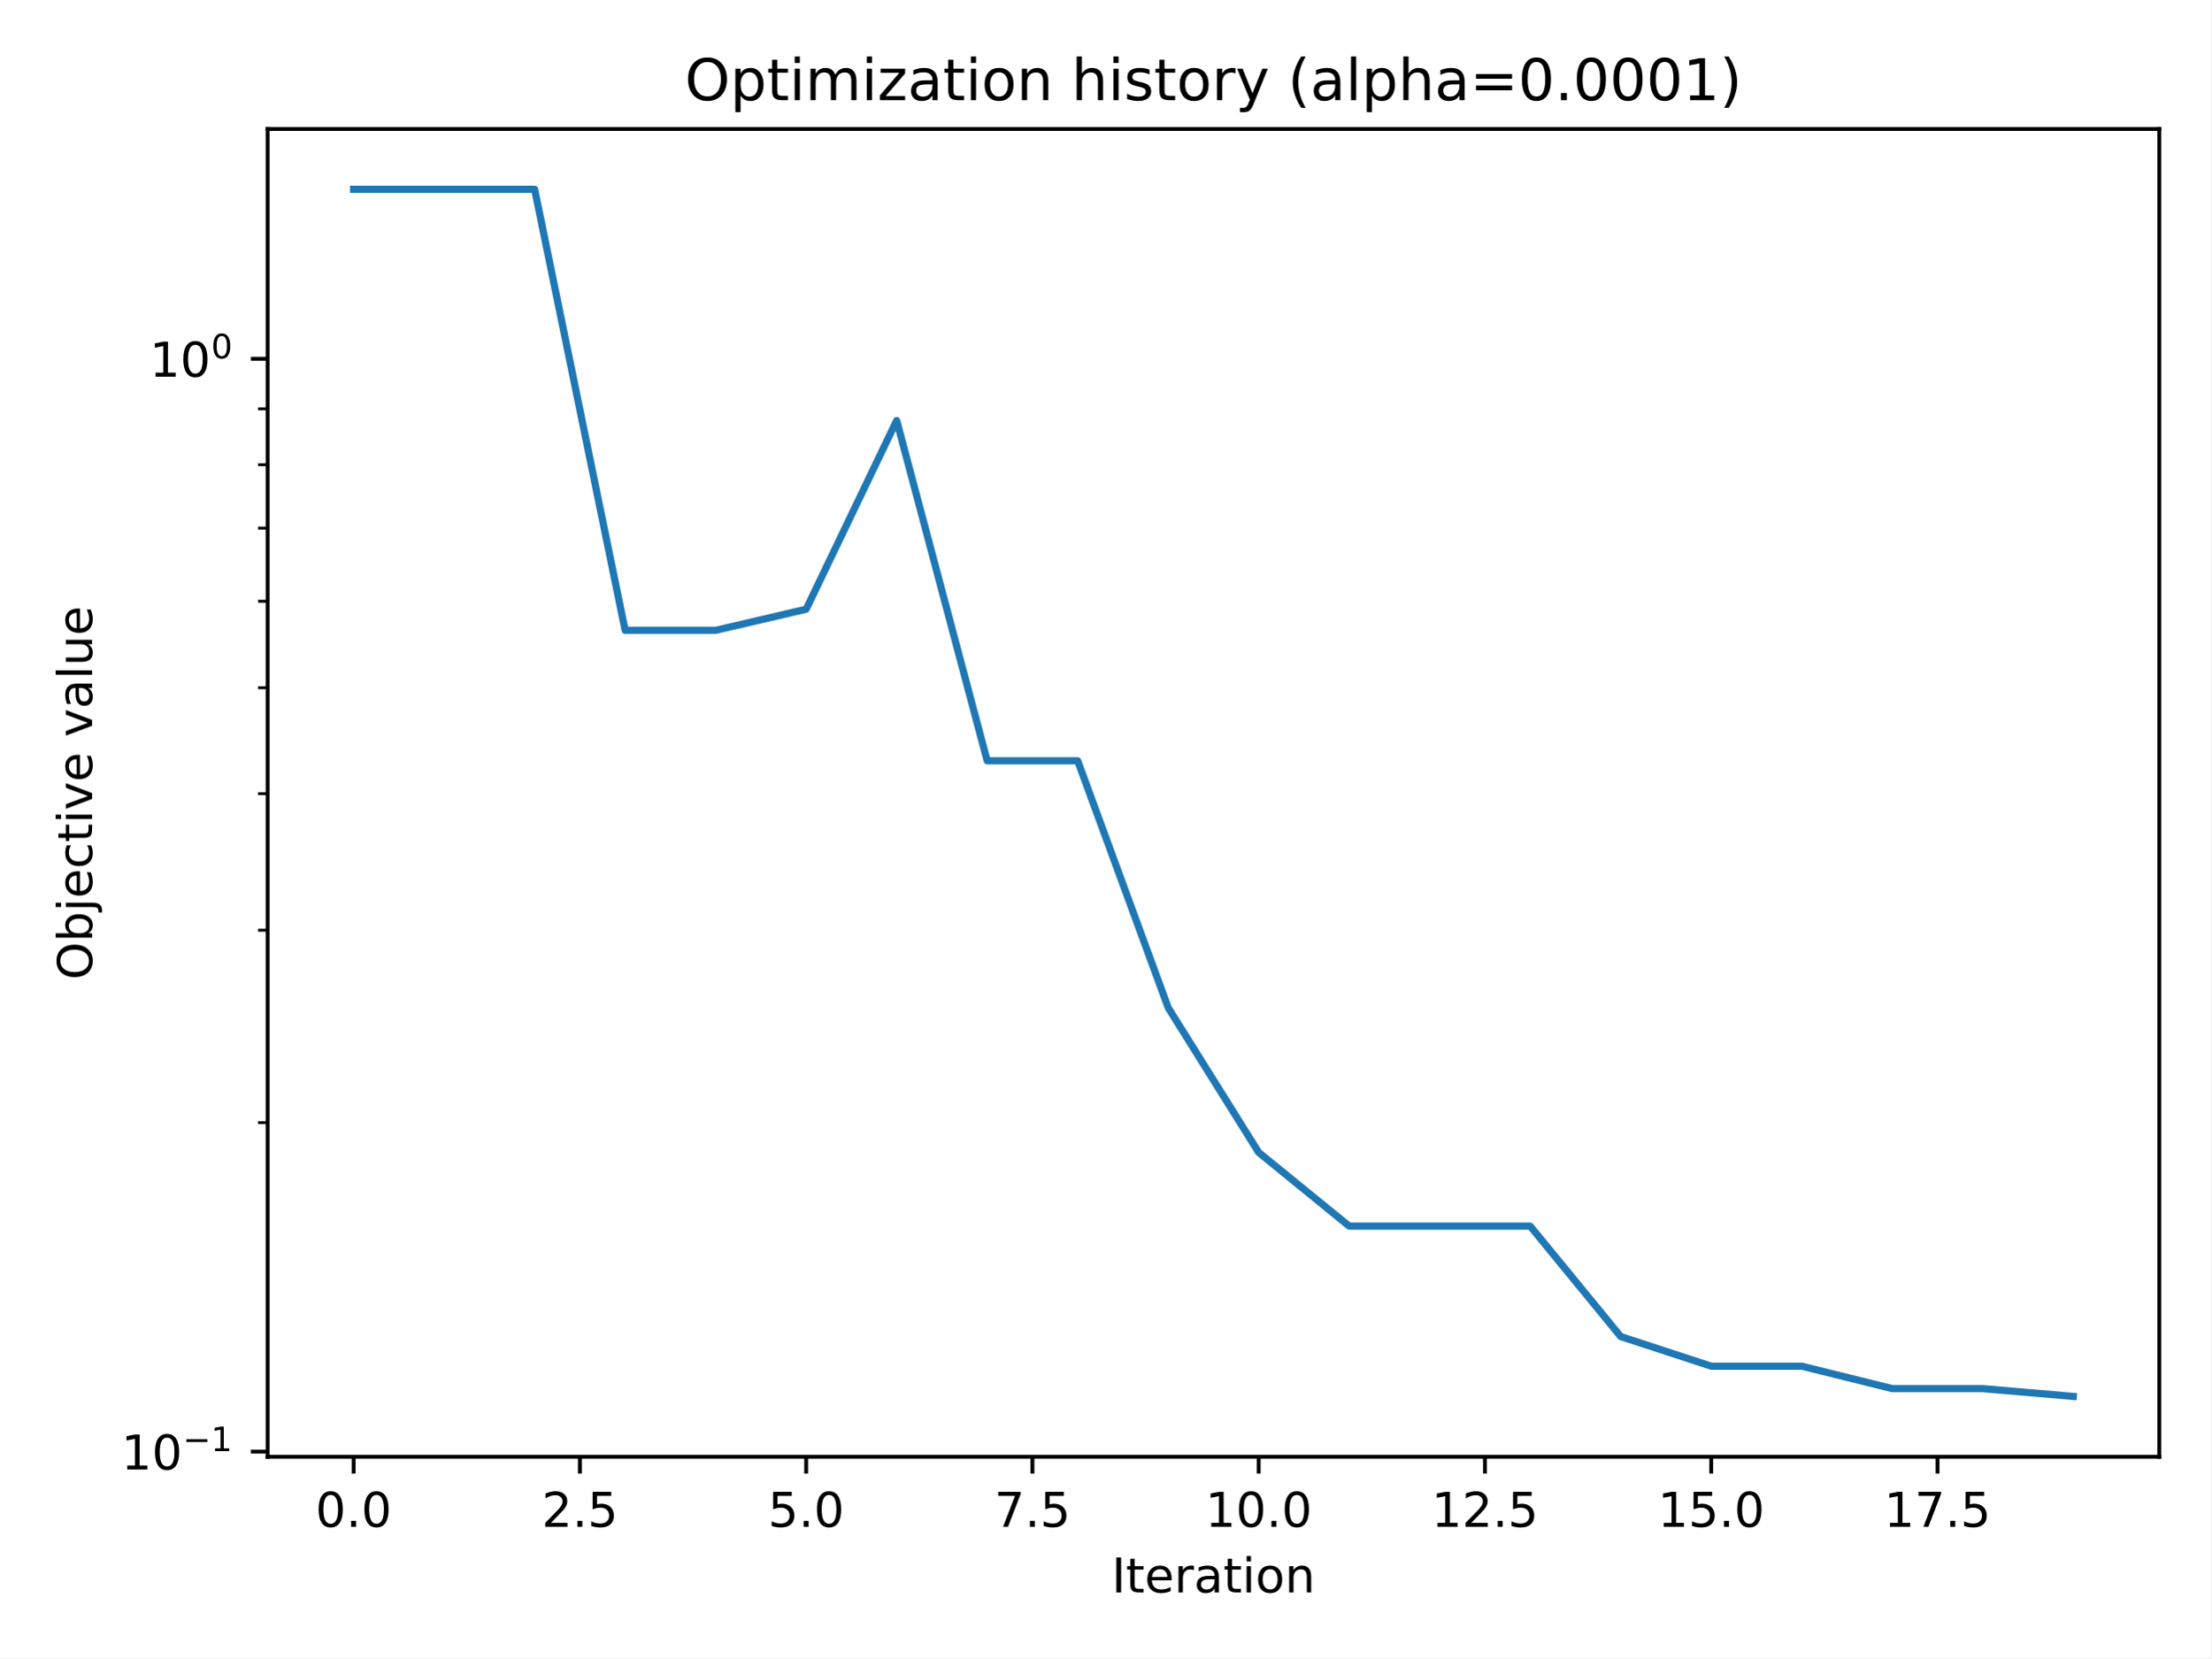
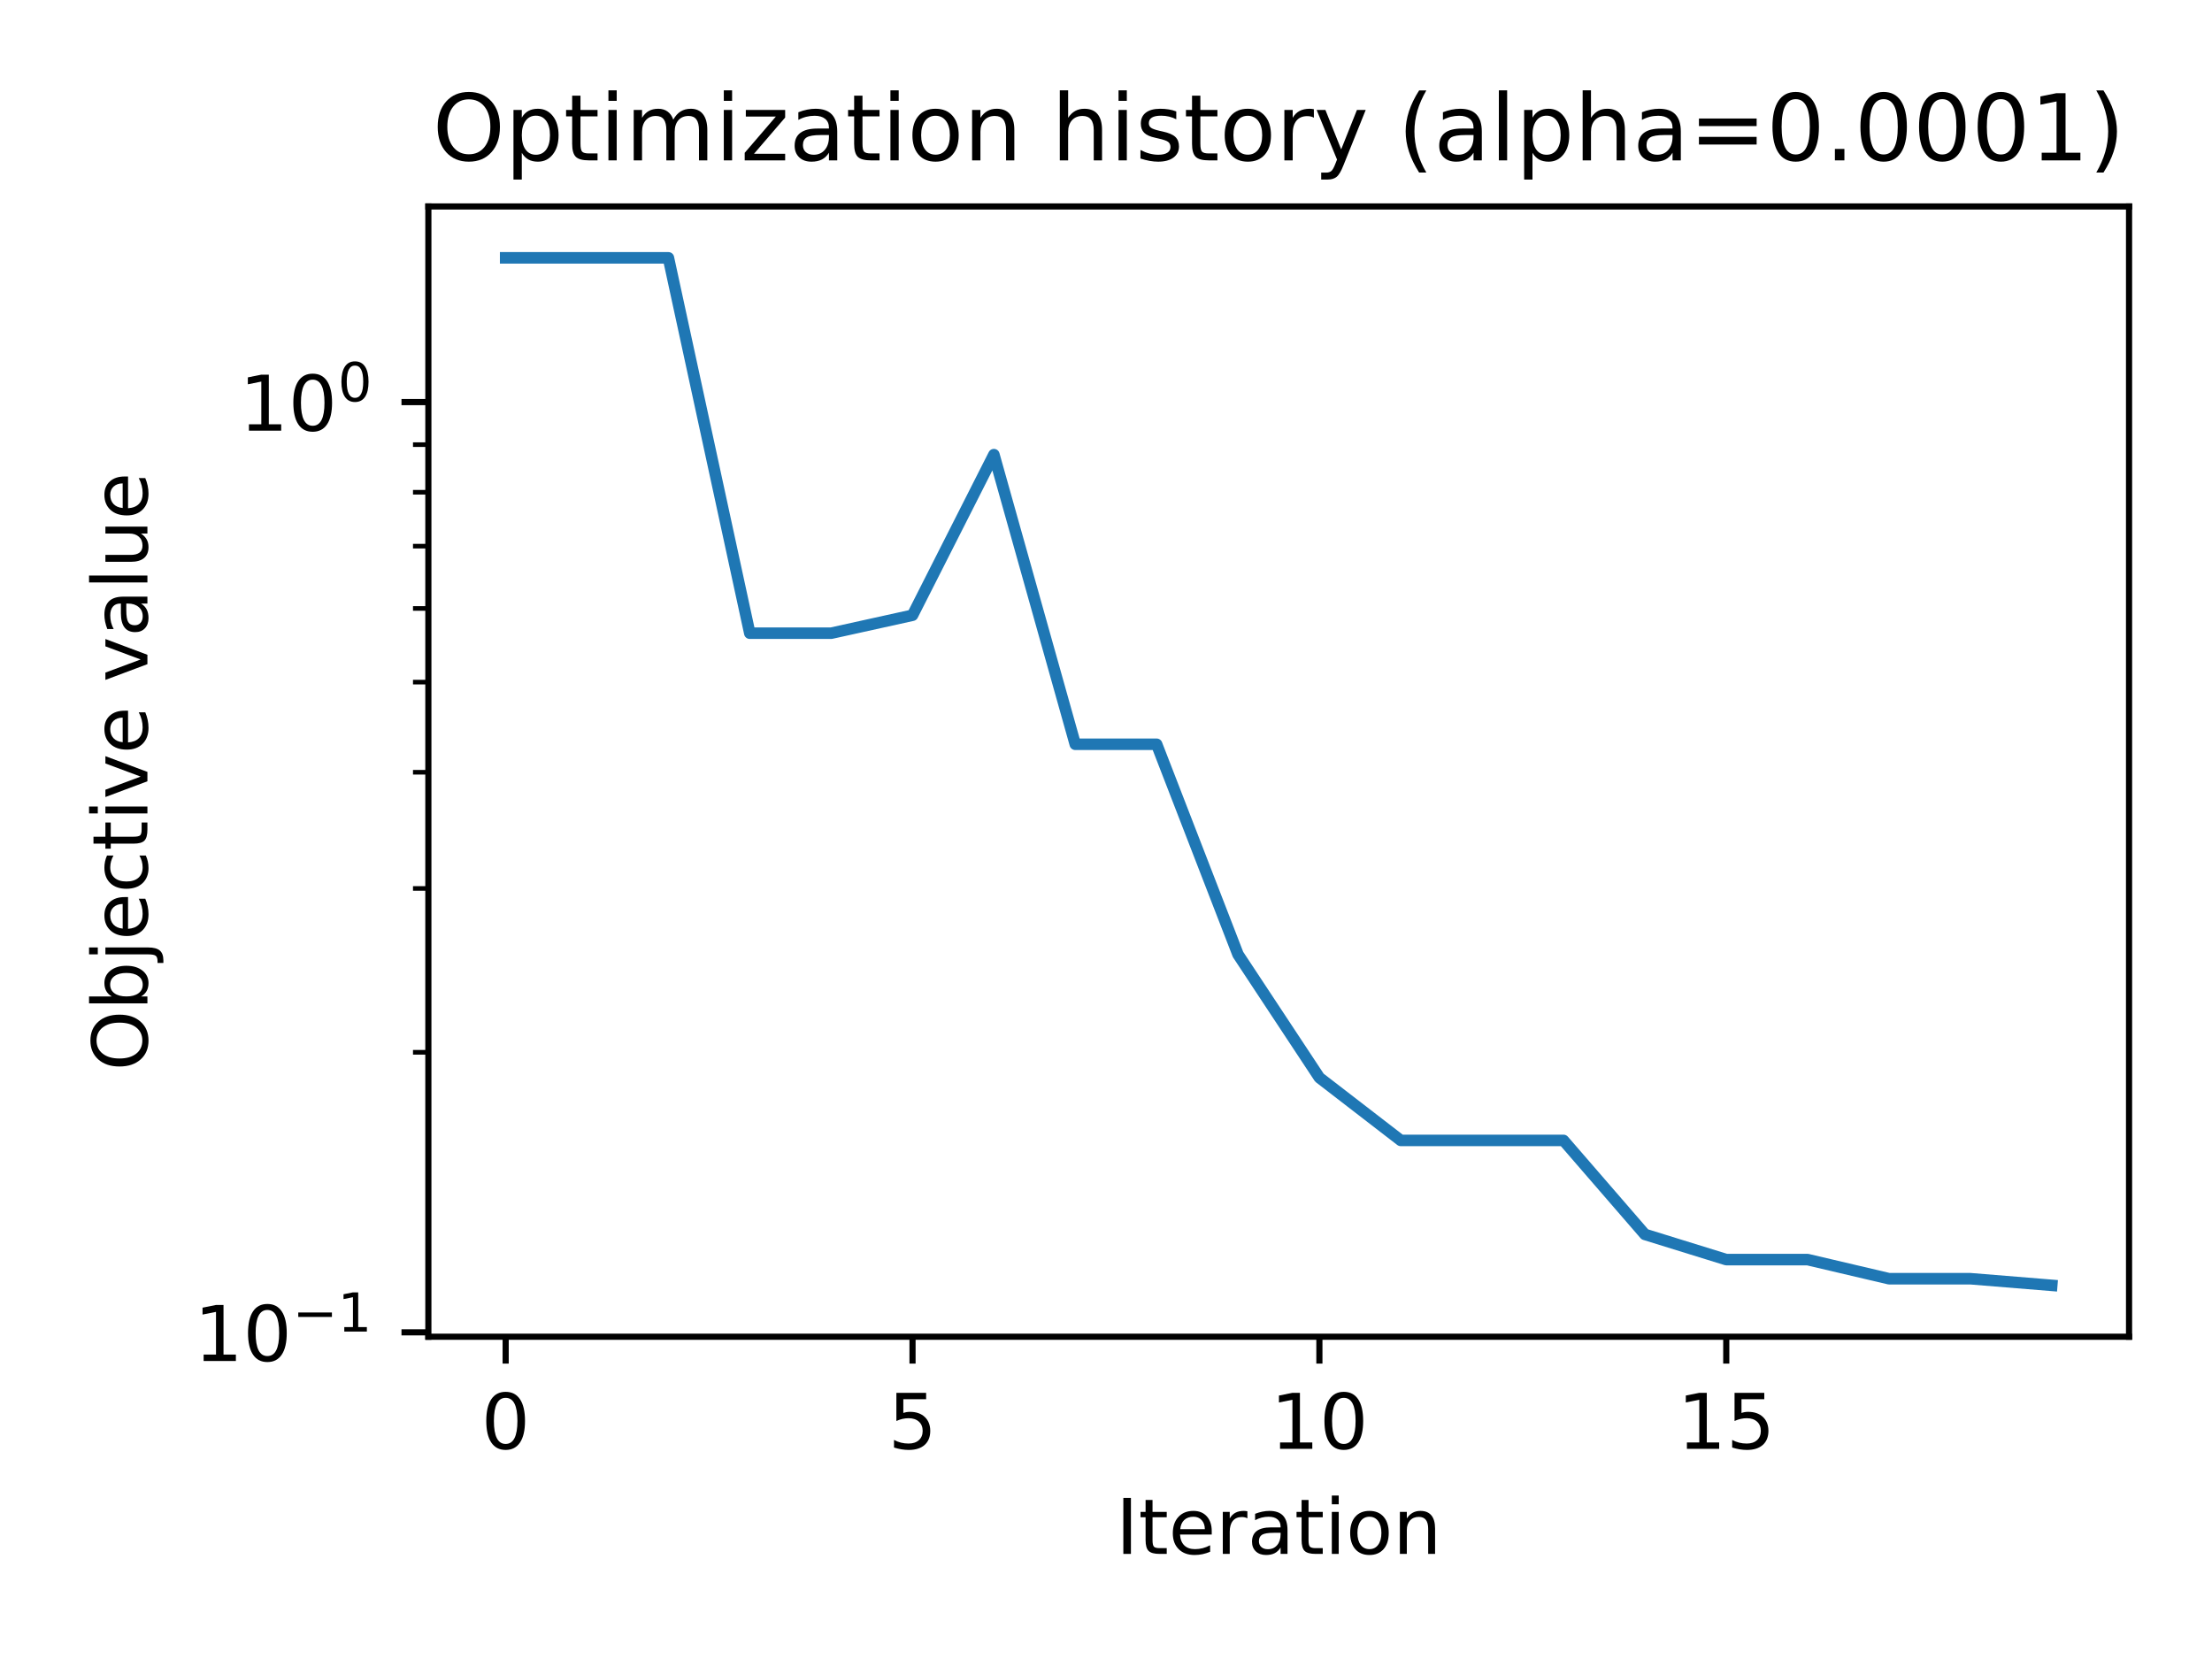
- <svg xmlns="http://www.w3.org/2000/svg" xmlns:xlink="http://www.w3.org/1999/xlink" width="460.8pt" height="345.6pt" viewBox="0 0 460.8 345.6" version="1.1">
+ <svg xmlns="http://www.w3.org/2000/svg" xmlns:xlink="http://www.w3.org/1999/xlink" width="288pt" height="216pt" viewBox="0 0 288 216" version="1.1">
  <defs>
    <style type="text/css">*{stroke-linejoin: round; stroke-linecap: butt}</style>
  </defs>
  <g id="figure_1">
    <g id="patch_1">
-       <path d="M 0 345.6  L 460.8 345.6  L 460.8 0  L 0 0  z " style="fill: #ffffff" />
+       <path d="M 0 216  L 288 216  L 288 0  L 0 0  z " style="fill: #ffffff" />
    </g>
    <g id="axes_1">
      <g id="patch_2">
-         <path d="M 55.772 303.64  L 450 303.64  L 450 26.88  L 55.772 26.88  z " style="fill: #ffffff" />
+         <path d="M 55.772 174.04  L 277.2 174.04  L 277.2 26.88  L 55.772 26.88  z " style="fill: #ffffff" />
      </g>
      <g id="matplotlib.axis_1">
        <g id="xtick_1">
          <g id="line2d_1">
            <defs>
-               <path id="m3ca3da1c09" d="M 0 0  L 0 3.5  " style="stroke: #000000; stroke-width: 0.8" />
-             </defs>
-             <g>
-               <use xlink:href="#m3ca3da1c09" x="73.692" y="303.64" style="stroke: #000000; stroke-width: 0.8" />
+               <path id="mdf626257f0" d="M 0 0  L 0 3.5  " style="stroke: #000000; stroke-width: 0.8" />
+             </defs>
+             <g>
+               <use xlink:href="#mdf626257f0" x="65.837" y="174.04" style="stroke: #000000; stroke-width: 0.8" />
            </g>
          </g>
          <g id="text_1">
-             <g transform="translate(65.73994 318.2384) scale(0.1 -0.1)">
+             <g transform="translate(62.65571 188.6384) scale(0.1 -0.1)">
              <defs>
                <path id="DejaVuSans-30" d="M 2034 4250  Q 1547 4250 1301 3770  Q 1056 3291 1056 2328  Q 1056 1369 1301 889  Q 1547 409 2034 409  Q 2525 409 2770 889  Q 3016 1369 3016 2328  Q 3016 3291 2770 3770  Q 2525 4250 2034 4250  z M 2034 4750  Q 2819 4750 3233 4129  Q 3647 3509 3647 2328  Q 3647 1150 3233 529  Q 2819 -91 2034 -91  Q 1250 -91 836 529  Q 422 1150 422 2328  Q 422 3509 836 4129  Q 1250 4750 2034 4750  z " transform="scale(0.015625)" />
-                 <path id="DejaVuSans-2e" d="M 684 794  L 1344 794  L 1344 0  L 684 0  L 684 794  z " transform="scale(0.015625)" />
              </defs>
              <use xlink:href="#DejaVuSans-30" />
-               <use xlink:href="#DejaVuSans-2e" transform="translate(63.62305 0)" />
-               <use xlink:href="#DejaVuSans-30" transform="translate(95.41016 0)" />
            </g>
          </g>
        </g>
        <g id="xtick_2">
          <g id="line2d_2">
            <g>
-               <use xlink:href="#m3ca3da1c09" x="120.848" y="303.64" style="stroke: #000000; stroke-width: 0.8" />
+               <use xlink:href="#mdf626257f0" x="118.81" y="174.04" style="stroke: #000000; stroke-width: 0.8" />
            </g>
          </g>
          <g id="text_2">
-             <g transform="translate(112.8964 318.2384) scale(0.1 -0.1)">
-               <defs>
-                 <path id="DejaVuSans-32" d="M 1228 531  L 3431 531  L 3431 0  L 469 0  L 469 531  Q 828 903 1448 1529  Q 2069 2156 2228 2338  Q 2531 2678 2651 2914  Q 2772 3150 2772 3378  Q 2772 3750 2511 3984  Q 2250 4219 1831 4219  Q 1534 4219 1204 4116  Q 875 4013 500 3803  L 500 4441  Q 881 4594 1212 4672  Q 1544 4750 1819 4750  Q 2544 4750 2975 4387  Q 3406 4025 3406 3419  Q 3406 3131 3298 2873  Q 3191 2616 2906 2266  Q 2828 2175 2409 1742  Q 1991 1309 1228 531  z " transform="scale(0.015625)" />
+             <g transform="translate(115.6289 188.6384) scale(0.1 -0.1)">
+               <defs>
                <path id="DejaVuSans-35" d="M 691 4666  L 3169 4666  L 3169 4134  L 1269 4134  L 1269 2991  Q 1406 3038 1543 3061  Q 1681 3084 1819 3084  Q 2600 3084 3056 2656  Q 3513 2228 3513 1497  Q 3513 744 3044 326  Q 2575 -91 1722 -91  Q 1428 -91 1123 -41  Q 819 9 494 109  L 494 744  Q 775 591 1075 516  Q 1375 441 1709 441  Q 2250 441 2565 725  Q 2881 1009 2881 1497  Q 2881 1984 2565 2268  Q 2250 2553 1709 2553  Q 1456 2553 1204 2497  Q 953 2441 691 2322  L 691 4666  z " transform="scale(0.015625)" />
              </defs>
-               <use xlink:href="#DejaVuSans-32" />
-               <use xlink:href="#DejaVuSans-2e" transform="translate(63.62305 0)" />
-               <use xlink:href="#DejaVuSans-35" transform="translate(95.41016 0)" />
+               <use xlink:href="#DejaVuSans-35" />
            </g>
          </g>
        </g>
        <g id="xtick_3">
          <g id="line2d_3">
            <g>
-               <use xlink:href="#m3ca3da1c09" x="168.004" y="303.64" style="stroke: #000000; stroke-width: 0.8" />
+               <use xlink:href="#mdf626257f0" x="171.783" y="174.04" style="stroke: #000000; stroke-width: 0.8" />
            </g>
          </g>
          <g id="text_3">
-             <g transform="translate(160.0528 318.2384) scale(0.1 -0.1)">
-               <use xlink:href="#DejaVuSans-35" />
-               <use xlink:href="#DejaVuSans-2e" transform="translate(63.62305 0)" />
-               <use xlink:href="#DejaVuSans-30" transform="translate(95.41016 0)" />
+             <g transform="translate(165.4208 188.6384) scale(0.1 -0.1)">
+               <defs>
+                 <path id="DejaVuSans-31" d="M 794 531  L 1825 531  L 1825 4091  L 703 3866  L 703 4441  L 1819 4666  L 2450 4666  L 2450 531  L 3481 531  L 3481 0  L 794 0  L 794 531  z " transform="scale(0.015625)" />
+               </defs>
+               <use xlink:href="#DejaVuSans-31" />
+               <use xlink:href="#DejaVuSans-30" transform="translate(63.62305 0)" />
            </g>
          </g>
        </g>
        <g id="xtick_4">
          <g id="line2d_4">
            <g>
-               <use xlink:href="#m3ca3da1c09" x="215.161" y="303.64" style="stroke: #000000; stroke-width: 0.8" />
+               <use xlink:href="#mdf626257f0" x="224.757" y="174.04" style="stroke: #000000; stroke-width: 0.8" />
            </g>
          </g>
          <g id="text_4">
-             <g transform="translate(207.2093 318.2384) scale(0.1 -0.1)">
-               <defs>
-                 <path id="DejaVuSans-37" d="M 525 4666  L 3525 4666  L 3525 4397  L 1831 0  L 1172 0  L 2766 4134  L 525 4134  L 525 4666  z " transform="scale(0.015625)" />
-               </defs>
-               <use xlink:href="#DejaVuSans-37" />
-               <use xlink:href="#DejaVuSans-2e" transform="translate(63.62305 0)" />
-               <use xlink:href="#DejaVuSans-35" transform="translate(95.41016 0)" />
-             </g>
-           </g>
-         </g>
-         <g id="xtick_5">
-           <g id="line2d_5">
-             <g>
-               <use xlink:href="#m3ca3da1c09" x="262.317" y="303.64" style="stroke: #000000; stroke-width: 0.8" />
-             </g>
-           </g>
-           <g id="text_5">
-             <g transform="translate(251.1845 318.2384) scale(0.1 -0.1)">
-               <defs>
-                 <path id="DejaVuSans-31" d="M 794 531  L 1825 531  L 1825 4091  L 703 3866  L 703 4441  L 1819 4666  L 2450 4666  L 2450 531  L 3481 531  L 3481 0  L 794 0  L 794 531  z " transform="scale(0.015625)" />
-               </defs>
-               <use xlink:href="#DejaVuSans-31" />
-               <use xlink:href="#DejaVuSans-30" transform="translate(63.62305 0)" />
-               <use xlink:href="#DejaVuSans-2e" transform="translate(127.2461 0)" />
-               <use xlink:href="#DejaVuSans-30" transform="translate(159.0332 0)" />
-             </g>
-           </g>
-         </g>
-         <g id="xtick_6">
-           <g id="line2d_6">
-             <g>
-               <use xlink:href="#m3ca3da1c09" x="309.474" y="303.64" style="stroke: #000000; stroke-width: 0.8" />
-             </g>
-           </g>
-           <g id="text_6">
-             <g transform="translate(298.341 318.2384) scale(0.1 -0.1)">
-               <use xlink:href="#DejaVuSans-31" />
-               <use xlink:href="#DejaVuSans-32" transform="translate(63.62305 0)" />
-               <use xlink:href="#DejaVuSans-2e" transform="translate(127.2461 0)" />
-               <use xlink:href="#DejaVuSans-35" transform="translate(159.0332 0)" />
-             </g>
-           </g>
-         </g>
-         <g id="xtick_7">
-           <g id="line2d_7">
-             <g>
-               <use xlink:href="#m3ca3da1c09" x="356.63" y="303.64" style="stroke: #000000; stroke-width: 0.8" />
-             </g>
-           </g>
-           <g id="text_7">
-             <g transform="translate(345.4974 318.2384) scale(0.1 -0.1)">
+             <g transform="translate(218.394 188.6384) scale(0.1 -0.1)">
              <use xlink:href="#DejaVuSans-31" />
              <use xlink:href="#DejaVuSans-35" transform="translate(63.62305 0)" />
-               <use xlink:href="#DejaVuSans-2e" transform="translate(127.2461 0)" />
-               <use xlink:href="#DejaVuSans-30" transform="translate(159.0332 0)" />
-             </g>
-           </g>
-         </g>
-         <g id="xtick_8">
-           <g id="line2d_8">
-             <g>
-               <use xlink:href="#m3ca3da1c09" x="403.787" y="303.64" style="stroke: #000000; stroke-width: 0.8" />
-             </g>
-           </g>
-           <g id="text_8">
-             <g transform="translate(392.6539 318.2384) scale(0.1 -0.1)">
-               <use xlink:href="#DejaVuSans-31" />
-               <use xlink:href="#DejaVuSans-37" transform="translate(63.62305 0)" />
-               <use xlink:href="#DejaVuSans-2e" transform="translate(127.2461 0)" />
-               <use xlink:href="#DejaVuSans-35" transform="translate(159.0332 0)" />
-             </g>
-           </g>
-         </g>
-         <g id="text_9">
-           <g transform="translate(231.6774 331.9166) scale(0.1 -0.1)">
+             </g>
+           </g>
+         </g>
+         <g id="text_5">
+           <g transform="translate(145.2774 202.3166) scale(0.1 -0.1)">
            <defs>
              <path id="DejaVuSans-49" d="M 628 4666  L 1259 4666  L 1259 0  L 628 0  L 628 4666  z " transform="scale(0.015625)" />
              <path id="DejaVuSans-74" d="M 1172 4494  L 1172 3500  L 2356 3500  L 2356 3053  L 1172 3053  L 1172 1153  Q 1172 725 1289 603  Q 1406 481 1766 481  L 2356 481  L 2356 0  L 1766 0  Q 1100 0 847 248  Q 594 497 594 1153  L 594 3053  L 172 3053  L 172 3500  L 594 3500  L 594 4494  L 1172 4494  z " transform="scale(0.015625)" />
              <path id="DejaVuSans-65" d="M 3597 1894  L 3597 1613  L 953 1613  Q 991 1019 1311 708  Q 1631 397 2203 397  Q 2534 397 2845 478  Q 3156 559 3463 722  L 3463 178  Q 3153 47 2828 -22  Q 2503 -91 2169 -91  Q 1331 -91 842 396  Q 353 884 353 1716  Q 353 2575 817 3079  Q 1281 3584 2069 3584  Q 2775 3584 3186 3129  Q 3597 2675 3597 1894  z M 3022 2063  Q 3016 2534 2758 2815  Q 2500 3097 2075 3097  Q 1594 3097 1305 2825  Q 1016 2553 972 2059  L 3022 2063  z " transform="scale(0.015625)" />
              <path id="DejaVuSans-72" d="M 2631 2963  Q 2534 3019 2420 3045  Q 2306 3072 2169 3072  Q 1681 3072 1420 2755  Q 1159 2438 1159 1844  L 1159 0  L 581 0  L 581 3500  L 1159 3500  L 1159 2956  Q 1341 3275 1631 3429  Q 1922 3584 2338 3584  Q 2397 3584 2469 3576  Q 2541 3569 2628 3553  L 2631 2963  z " transform="scale(0.015625)" />
              <path id="DejaVuSans-61" d="M 2194 1759  Q 1497 1759 1228 1600  Q 959 1441 959 1056  Q 959 750 1161 570  Q 1363 391 1709 391  Q 2188 391 2477 730  Q 2766 1069 2766 1631  L 2766 1759  L 2194 1759  z M 3341 1997  L 3341 0  L 2766 0  L 2766 531  Q 2569 213 2275 61  Q 1981 -91 1556 -91  Q 1019 -91 701 211  Q 384 513 384 1019  Q 384 1609 779 1909  Q 1175 2209 1959 2209  L 2766 2209  L 2766 2266  Q 2766 2663 2505 2880  Q 2244 3097 1772 3097  Q 1472 3097 1187 3025  Q 903 2953 641 2809  L 641 3341  Q 956 3463 1253 3523  Q 1550 3584 1831 3584  Q 2591 3584 2966 3190  Q 3341 2797 3341 1997  z " transform="scale(0.015625)" />
              <path id="DejaVuSans-69" d="M 603 3500  L 1178 3500  L 1178 0  L 603 0  L 603 3500  z M 603 4863  L 1178 4863  L 1178 4134  L 603 4134  L 603 4863  z " transform="scale(0.015625)" />
              <path id="DejaVuSans-6f" d="M 1959 3097  Q 1497 3097 1228 2736  Q 959 2375 959 1747  Q 959 1119 1226 758  Q 1494 397 1959 397  Q 2419 397 2687 759  Q 2956 1122 2956 1747  Q 2956 2369 2687 2733  Q 2419 3097 1959 3097  z M 1959 3584  Q 2709 3584 3137 3096  Q 3566 2609 3566 1747  Q 3566 888 3137 398  Q 2709 -91 1959 -91  Q 1206 -91 779 398  Q 353 888 353 1747  Q 353 2609 779 3096  Q 1206 3584 1959 3584  z " transform="scale(0.015625)" />
              <path id="DejaVuSans-6e" d="M 3513 2113  L 3513 0  L 2938 0  L 2938 2094  Q 2938 2591 2744 2837  Q 2550 3084 2163 3084  Q 1697 3084 1428 2787  Q 1159 2491 1159 1978  L 1159 0  L 581 0  L 581 3500  L 1159 3500  L 1159 2956  Q 1366 3272 1645 3428  Q 1925 3584 2291 3584  Q 2894 3584 3203 3211  Q 3513 2838 3513 2113  z " transform="scale(0.015625)" />
            </defs>
            <use xlink:href="#DejaVuSans-49" />
            <use xlink:href="#DejaVuSans-74" transform="translate(29.49219 0)" />
            <use xlink:href="#DejaVuSans-65" transform="translate(68.70117 0)" />
            <use xlink:href="#DejaVuSans-72" transform="translate(130.2246 0)" />
            <use xlink:href="#DejaVuSans-61" transform="translate(171.3379 0)" />
            <use xlink:href="#DejaVuSans-74" transform="translate(232.6172 0)" />
            <use xlink:href="#DejaVuSans-69" transform="translate(271.8262 0)" />
            <use xlink:href="#DejaVuSans-6f" transform="translate(299.6094 0)" />
            <use xlink:href="#DejaVuSans-6e" transform="translate(360.791 0)" />
          </g>
        </g>
      </g>
      <g id="matplotlib.axis_2">
        <g id="ytick_1">
-           <g id="line2d_9">
-             <defs>
-               <path id="m4d3a233079" d="M 0 0  L -3.5 0  " style="stroke: #000000; stroke-width: 0.8" />
-             </defs>
-             <g>
-               <use xlink:href="#m4d3a233079" x="55.772" y="302.561" style="stroke: #000000; stroke-width: 0.8" />
-             </g>
-           </g>
-           <g id="text_10">
-             <g transform="translate(25.27205 306.3597) scale(0.1 -0.1)">
+           <g id="line2d_5">
+             <defs>
+               <path id="m82ca72d1bb" d="M 0 0  L -3.5 0  " style="stroke: #000000; stroke-width: 0.8" />
+             </defs>
+             <g>
+               <use xlink:href="#m82ca72d1bb" x="55.772" y="173.466" style="stroke: #000000; stroke-width: 0.8" />
+             </g>
+           </g>
+           <g id="text_6">
+             <g transform="translate(25.27205 177.2652) scale(0.1 -0.1)">
              <defs>
                <path id="DejaVuSans-2212" d="M 678 2272  L 4684 2272  L 4684 1741  L 678 1741  L 678 2272  z " transform="scale(0.015625)" />
              </defs>
              <use xlink:href="#DejaVuSans-31" transform="translate(0 0.684375)" />
              <use xlink:href="#DejaVuSans-30" transform="translate(63.62305 0.684375)" />
              <use xlink:href="#DejaVuSans-2212" transform="translate(128.2031 38.96563) scale(0.7)" />
              <use xlink:href="#DejaVuSans-31" transform="translate(186.8555 38.96563) scale(0.7)" />
            </g>
          </g>
        </g>
        <g id="ytick_2">
-           <g id="line2d_10">
-             <g>
-               <use xlink:href="#m4d3a233079" x="55.772" y="74.783" style="stroke: #000000; stroke-width: 0.8" />
-             </g>
-           </g>
-           <g id="text_11">
-             <g transform="translate(31.17205 78.58191) scale(0.1 -0.1)">
+           <g id="line2d_6">
+             <g>
+               <use xlink:href="#m82ca72d1bb" x="55.772" y="52.351" style="stroke: #000000; stroke-width: 0.8" />
+             </g>
+           </g>
+           <g id="text_7">
+             <g transform="translate(31.17205 56.15024) scale(0.1 -0.1)">
              <use xlink:href="#DejaVuSans-31" transform="translate(0 0.765625)" />
              <use xlink:href="#DejaVuSans-30" transform="translate(63.62305 0.765625)" />
              <use xlink:href="#DejaVuSans-30" transform="translate(128.2031 39.04688) scale(0.7)" />
            </g>
          </g>
        </g>
        <g id="ytick_3">
+           <g id="line2d_7">
+             <defs>
+               <path id="m0385b48da4" d="M 0 0  L -2 0  " style="stroke: #000000; stroke-width: 0.6" />
+             </defs>
+             <g>
+               <use xlink:href="#m0385b48da4" x="55.772" y="137.007" style="stroke: #000000; stroke-width: 0.6" />
+             </g>
+           </g>
+         </g>
+         <g id="ytick_4">
+           <g id="line2d_8">
+             <g>
+               <use xlink:href="#m0385b48da4" x="55.772" y="115.679" style="stroke: #000000; stroke-width: 0.6" />
+             </g>
+           </g>
+         </g>
+         <g id="ytick_5">
+           <g id="line2d_9">
+             <g>
+               <use xlink:href="#m0385b48da4" x="55.772" y="100.548" style="stroke: #000000; stroke-width: 0.6" />
+             </g>
+           </g>
+         </g>
+         <g id="ytick_6">
+           <g id="line2d_10">
+             <g>
+               <use xlink:href="#m0385b48da4" x="55.772" y="88.81" style="stroke: #000000; stroke-width: 0.6" />
+             </g>
+           </g>
+         </g>
+         <g id="ytick_7">
          <g id="line2d_11">
-             <defs>
-               <path id="ma8666882e4" d="M 0 0  L -2 0  " style="stroke: #000000; stroke-width: 0.6" />
-             </defs>
-             <g>
-               <use xlink:href="#ma8666882e4" x="55.772" y="233.993" style="stroke: #000000; stroke-width: 0.6" />
-             </g>
-           </g>
-         </g>
-         <g id="ytick_4">
+             <g>
+               <use xlink:href="#m0385b48da4" x="55.772" y="79.22" style="stroke: #000000; stroke-width: 0.6" />
+             </g>
+           </g>
+         </g>
+         <g id="ytick_8">
          <g id="line2d_12">
            <g>
-               <use xlink:href="#ma8666882e4" x="55.772" y="193.883" style="stroke: #000000; stroke-width: 0.6" />
-             </g>
-           </g>
-         </g>
-         <g id="ytick_5">
+               <use xlink:href="#m0385b48da4" x="55.772" y="71.112" style="stroke: #000000; stroke-width: 0.6" />
+             </g>
+           </g>
+         </g>
+         <g id="ytick_9">
          <g id="line2d_13">
            <g>
-               <use xlink:href="#ma8666882e4" x="55.772" y="165.425" style="stroke: #000000; stroke-width: 0.6" />
-             </g>
-           </g>
-         </g>
-         <g id="ytick_6">
+               <use xlink:href="#m0385b48da4" x="55.772" y="64.088" style="stroke: #000000; stroke-width: 0.6" />
+             </g>
+           </g>
+         </g>
+         <g id="ytick_10">
          <g id="line2d_14">
            <g>
-               <use xlink:href="#ma8666882e4" x="55.772" y="143.351" style="stroke: #000000; stroke-width: 0.6" />
-             </g>
-           </g>
-         </g>
-         <g id="ytick_7">
-           <g id="line2d_15">
-             <g>
-               <use xlink:href="#ma8666882e4" x="55.772" y="125.315" style="stroke: #000000; stroke-width: 0.6" />
-             </g>
-           </g>
-         </g>
-         <g id="ytick_8">
-           <g id="line2d_16">
-             <g>
-               <use xlink:href="#ma8666882e4" x="55.772" y="110.066" style="stroke: #000000; stroke-width: 0.6" />
-             </g>
-           </g>
-         </g>
-         <g id="ytick_9">
-           <g id="line2d_17">
-             <g>
-               <use xlink:href="#ma8666882e4" x="55.772" y="96.857" style="stroke: #000000; stroke-width: 0.6" />
-             </g>
-           </g>
-         </g>
-         <g id="ytick_10">
-           <g id="line2d_18">
-             <g>
-               <use xlink:href="#ma8666882e4" x="55.772" y="85.205" style="stroke: #000000; stroke-width: 0.6" />
-             </g>
-           </g>
-         </g>
-         <g id="text_12">
-           <g transform="translate(19.19237 204.217) rotate(-90) scale(0.1 -0.1)">
+               <use xlink:href="#m0385b48da4" x="55.772" y="57.893" style="stroke: #000000; stroke-width: 0.6" />
+             </g>
+           </g>
+         </g>
+         <g id="text_8">
+           <g transform="translate(19.19237 139.417) rotate(-90) scale(0.1 -0.1)">
            <defs>
              <path id="DejaVuSans-4f" d="M 2522 4238  Q 1834 4238 1429 3725  Q 1025 3213 1025 2328  Q 1025 1447 1429 934  Q 1834 422 2522 422  Q 3209 422 3611 934  Q 4013 1447 4013 2328  Q 4013 3213 3611 3725  Q 3209 4238 2522 4238  z M 2522 4750  Q 3503 4750 4090 4092  Q 4678 3434 4678 2328  Q 4678 1225 4090 567  Q 3503 -91 2522 -91  Q 1538 -91 948 565  Q 359 1222 359 2328  Q 359 3434 948 4092  Q 1538 4750 2522 4750  z " transform="scale(0.015625)" />
              <path id="DejaVuSans-62" d="M 3116 1747  Q 3116 2381 2855 2742  Q 2594 3103 2138 3103  Q 1681 3103 1420 2742  Q 1159 2381 1159 1747  Q 1159 1113 1420 752  Q 1681 391 2138 391  Q 2594 391 2855 752  Q 3116 1113 3116 1747  z M 1159 2969  Q 1341 3281 1617 3432  Q 1894 3584 2278 3584  Q 2916 3584 3314 3078  Q 3713 2572 3713 1747  Q 3713 922 3314 415  Q 2916 -91 2278 -91  Q 1894 -91 1617 61  Q 1341 213 1159 525  L 1159 0  L 581 0  L 581 4863  L 1159 4863  L 1159 2969  z " transform="scale(0.015625)" />
              <path id="DejaVuSans-6a" d="M 603 3500  L 1178 3500  L 1178 -63  Q 1178 -731 923 -1031  Q 669 -1331 103 -1331  L -116 -1331  L -116 -844  L 38 -844  Q 366 -844 484 -692  Q 603 -541 603 -63  L 603 3500  z M 603 4863  L 1178 4863  L 1178 4134  L 603 4134  L 603 4863  z " transform="scale(0.015625)" />
              <path id="DejaVuSans-63" d="M 3122 3366  L 3122 2828  Q 2878 2963 2633 3030  Q 2388 3097 2138 3097  Q 1578 3097 1268 2742  Q 959 2388 959 1747  Q 959 1106 1268 751  Q 1578 397 2138 397  Q 2388 397 2633 464  Q 2878 531 3122 666  L 3122 134  Q 2881 22 2623 -34  Q 2366 -91 2075 -91  Q 1284 -91 818 406  Q 353 903 353 1747  Q 353 2603 823 3093  Q 1294 3584 2113 3584  Q 2378 3584 2631 3529  Q 2884 3475 3122 3366  z " transform="scale(0.015625)" />
              <path id="DejaVuSans-76" d="M 191 3500  L 800 3500  L 1894 563  L 2988 3500  L 3597 3500  L 2284 0  L 1503 0  L 191 3500  z " transform="scale(0.015625)" />
              <path id="DejaVuSans-20" transform="scale(0.015625)" />
              <path id="DejaVuSans-6c" d="M 603 4863  L 1178 4863  L 1178 0  L 603 0  L 603 4863  z " transform="scale(0.015625)" />
              <path id="DejaVuSans-75" d="M 544 1381  L 544 3500  L 1119 3500  L 1119 1403  Q 1119 906 1312 657  Q 1506 409 1894 409  Q 2359 409 2629 706  Q 2900 1003 2900 1516  L 2900 3500  L 3475 3500  L 3475 0  L 2900 0  L 2900 538  Q 2691 219 2414 64  Q 2138 -91 1772 -91  Q 1169 -91 856 284  Q 544 659 544 1381  z M 1991 3584  L 1991 3584  z " transform="scale(0.015625)" />
            </defs>
            <use xlink:href="#DejaVuSans-4f" />
            <use xlink:href="#DejaVuSans-62" transform="translate(78.71094 0)" />
            <use xlink:href="#DejaVuSans-6a" transform="translate(142.1875 0)" />
            <use xlink:href="#DejaVuSans-65" transform="translate(169.9707 0)" />
            <use xlink:href="#DejaVuSans-63" transform="translate(231.4941 0)" />
            <use xlink:href="#DejaVuSans-74" transform="translate(286.4746 0)" />
            <use xlink:href="#DejaVuSans-69" transform="translate(325.6836 0)" />
            <use xlink:href="#DejaVuSans-76" transform="translate(353.4668 0)" />
            <use xlink:href="#DejaVuSans-65" transform="translate(412.6465 0)" />
            <use xlink:href="#DejaVuSans-20" transform="translate(474.1699 0)" />
            <use xlink:href="#DejaVuSans-76" transform="translate(505.957 0)" />
            <use xlink:href="#DejaVuSans-61" transform="translate(565.1367 0)" />
            <use xlink:href="#DejaVuSans-6c" transform="translate(626.416 0)" />
            <use xlink:href="#DejaVuSans-75" transform="translate(654.1992 0)" />
            <use xlink:href="#DejaVuSans-65" transform="translate(717.5781 0)" />
          </g>
        </g>
      </g>
-       <g id="line2d_19">
-         <path d="M 73.692 39.46  L 92.554 39.46  L 111.417 39.46  L 130.279 131.375  L 149.142 131.375  L 168.004 126.976  L 186.867 87.653  L 205.73 158.572  L 224.592 158.572  L 243.455 210.037  L 262.317 240.205  L 281.18 255.57  L 300.042 255.57  L 318.905 255.57  L 337.768 278.584  L 356.63 284.757  L 375.493 284.757  L 394.355 289.434  L 413.218 289.434  L 432.081 291.06  " clip-path="url(#p96538b66a5)" style="fill: none; stroke: #1f77b4; stroke-width: 1.5; stroke-linecap: square" />
+       <g id="line2d_15">
+         <path d="M 65.837 33.569  L 76.432 33.569  L 87.026 33.569  L 97.621 82.443  L 108.216 82.443  L 118.81 80.104  L 129.405 59.194  L 139.999 96.904  L 150.594 96.904  L 161.189 124.269  L 171.783 140.31  L 182.378 148.48  L 192.973 148.48  L 203.567 148.48  L 214.162 160.717  L 224.757 163.999  L 235.351 163.999  L 245.946 166.487  L 256.54 166.487  L 267.135 167.351  " clip-path="url(#p1c2b6f687a)" style="fill: none; stroke: #1f77b4; stroke-width: 1.5; stroke-linecap: square" />
      </g>
      <g id="patch_3">
-         <path d="M 55.772 303.64  L 55.772 26.88  " style="fill: none; stroke: #000000; stroke-width: 0.8; stroke-linejoin: miter; stroke-linecap: square" />
+         <path d="M 55.772 174.04  L 55.772 26.88  " style="fill: none; stroke: #000000; stroke-width: 0.8; stroke-linejoin: miter; stroke-linecap: square" />
      </g>
      <g id="patch_4">
-         <path d="M 450 303.64  L 450 26.88  " style="fill: none; stroke: #000000; stroke-width: 0.8; stroke-linejoin: miter; stroke-linecap: square" />
+         <path d="M 277.2 174.04  L 277.2 26.88  " style="fill: none; stroke: #000000; stroke-width: 0.8; stroke-linejoin: miter; stroke-linecap: square" />
      </g>
      <g id="patch_5">
-         <path d="M 55.772 303.64  L 450 303.64  " style="fill: none; stroke: #000000; stroke-width: 0.8; stroke-linejoin: miter; stroke-linecap: square" />
+         <path d="M 55.772 174.04  L 277.2 174.04  " style="fill: none; stroke: #000000; stroke-width: 0.8; stroke-linejoin: miter; stroke-linecap: square" />
      </g>
      <g id="patch_6">
-         <path d="M 55.772 26.88  L 450 26.88  " style="fill: none; stroke: #000000; stroke-width: 0.8; stroke-linejoin: miter; stroke-linecap: square" />
-       </g>
-       <g id="text_13">
-         <g transform="translate(142.7185 20.88) scale(0.12 -0.12)">
+         <path d="M 55.772 26.88  L 277.2 26.88  " style="fill: none; stroke: #000000; stroke-width: 0.8; stroke-linejoin: miter; stroke-linecap: square" />
+       </g>
+       <g id="text_9">
+         <g transform="translate(56.31853 20.88) scale(0.12 -0.12)">
          <defs>
            <path id="DejaVuSans-70" d="M 1159 525  L 1159 -1331  L 581 -1331  L 581 3500  L 1159 3500  L 1159 2969  Q 1341 3281 1617 3432  Q 1894 3584 2278 3584  Q 2916 3584 3314 3078  Q 3713 2572 3713 1747  Q 3713 922 3314 415  Q 2916 -91 2278 -91  Q 1894 -91 1617 61  Q 1341 213 1159 525  z M 3116 1747  Q 3116 2381 2855 2742  Q 2594 3103 2138 3103  Q 1681 3103 1420 2742  Q 1159 2381 1159 1747  Q 1159 1113 1420 752  Q 1681 391 2138 391  Q 2594 391 2855 752  Q 3116 1113 3116 1747  z " transform="scale(0.015625)" />
            <path id="DejaVuSans-6d" d="M 3328 2828  Q 3544 3216 3844 3400  Q 4144 3584 4550 3584  Q 5097 3584 5394 3201  Q 5691 2819 5691 2113  L 5691 0  L 5113 0  L 5113 2094  Q 5113 2597 4934 2840  Q 4756 3084 4391 3084  Q 3944 3084 3684 2787  Q 3425 2491 3425 1978  L 3425 0  L 2847 0  L 2847 2094  Q 2847 2600 2669 2842  Q 2491 3084 2119 3084  Q 1678 3084 1418 2786  Q 1159 2488 1159 1978  L 1159 0  L 581 0  L 581 3500  L 1159 3500  L 1159 2956  Q 1356 3278 1631 3431  Q 1906 3584 2284 3584  Q 2666 3584 2933 3390  Q 3200 3197 3328 2828  z " transform="scale(0.015625)" />
            <path id="DejaVuSans-7a" d="M 353 3500  L 3084 3500  L 3084 2975  L 922 459  L 3084 459  L 3084 0  L 275 0  L 275 525  L 2438 3041  L 353 3041  L 353 3500  z " transform="scale(0.015625)" />
            <path id="DejaVuSans-68" d="M 3513 2113  L 3513 0  L 2938 0  L 2938 2094  Q 2938 2591 2744 2837  Q 2550 3084 2163 3084  Q 1697 3084 1428 2787  Q 1159 2491 1159 1978  L 1159 0  L 581 0  L 581 4863  L 1159 4863  L 1159 2956  Q 1366 3272 1645 3428  Q 1925 3584 2291 3584  Q 2894 3584 3203 3211  Q 3513 2838 3513 2113  z " transform="scale(0.015625)" />
            <path id="DejaVuSans-73" d="M 2834 3397  L 2834 2853  Q 2591 2978 2328 3040  Q 2066 3103 1784 3103  Q 1356 3103 1142 2972  Q 928 2841 928 2578  Q 928 2378 1081 2264  Q 1234 2150 1697 2047  L 1894 2003  Q 2506 1872 2764 1633  Q 3022 1394 3022 966  Q 3022 478 2636 193  Q 2250 -91 1575 -91  Q 1294 -91 989 -36  Q 684 19 347 128  L 347 722  Q 666 556 975 473  Q 1284 391 1588 391  Q 1994 391 2212 530  Q 2431 669 2431 922  Q 2431 1156 2273 1281  Q 2116 1406 1581 1522  L 1381 1569  Q 847 1681 609 1914  Q 372 2147 372 2553  Q 372 3047 722 3315  Q 1072 3584 1716 3584  Q 2034 3584 2315 3537  Q 2597 3491 2834 3397  z " transform="scale(0.015625)" />
            <path id="DejaVuSans-79" d="M 2059 -325  Q 1816 -950 1584 -1140  Q 1353 -1331 966 -1331  L 506 -1331  L 506 -850  L 844 -850  Q 1081 -850 1212 -737  Q 1344 -625 1503 -206  L 1606 56  L 191 3500  L 800 3500  L 1894 763  L 2988 3500  L 3597 3500  L 2059 -325  z " transform="scale(0.015625)" />
            <path id="DejaVuSans-28" d="M 1984 4856  Q 1566 4138 1362 3434  Q 1159 2731 1159 2009  Q 1159 1288 1364 580  Q 1569 -128 1984 -844  L 1484 -844  Q 1016 -109 783 600  Q 550 1309 550 2009  Q 550 2706 781 3412  Q 1013 4119 1484 4856  L 1984 4856  z " transform="scale(0.015625)" />
            <path id="DejaVuSans-3d" d="M 678 2906  L 4684 2906  L 4684 2381  L 678 2381  L 678 2906  z M 678 1631  L 4684 1631  L 4684 1100  L 678 1100  L 678 1631  z " transform="scale(0.015625)" />
+             <path id="DejaVuSans-2e" d="M 684 794  L 1344 794  L 1344 0  L 684 0  L 684 794  z " transform="scale(0.015625)" />
            <path id="DejaVuSans-29" d="M 513 4856  L 1013 4856  Q 1481 4119 1714 3412  Q 1947 2706 1947 2009  Q 1947 1309 1714 600  Q 1481 -109 1013 -844  L 513 -844  Q 928 -128 1133 580  Q 1338 1288 1338 2009  Q 1338 2731 1133 3434  Q 928 4138 513 4856  z " transform="scale(0.015625)" />
          </defs>
          <use xlink:href="#DejaVuSans-4f" />
          <use xlink:href="#DejaVuSans-70" transform="translate(78.71094 0)" />
          <use xlink:href="#DejaVuSans-74" transform="translate(142.1875 0)" />
          <use xlink:href="#DejaVuSans-69" transform="translate(181.3965 0)" />
          <use xlink:href="#DejaVuSans-6d" transform="translate(209.1797 0)" />
          <use xlink:href="#DejaVuSans-69" transform="translate(306.5918 0)" />
          <use xlink:href="#DejaVuSans-7a" transform="translate(334.375 0)" />
          <use xlink:href="#DejaVuSans-61" transform="translate(386.8652 0)" />
          <use xlink:href="#DejaVuSans-74" transform="translate(448.1445 0)" />
          <use xlink:href="#DejaVuSans-69" transform="translate(487.3535 0)" />
          <use xlink:href="#DejaVuSans-6f" transform="translate(515.1367 0)" />
          <use xlink:href="#DejaVuSans-6e" transform="translate(576.3184 0)" />
          <use xlink:href="#DejaVuSans-20" transform="translate(639.6973 0)" />
          <use xlink:href="#DejaVuSans-68" transform="translate(671.4844 0)" />
          <use xlink:href="#DejaVuSans-69" transform="translate(734.8633 0)" />
          <use xlink:href="#DejaVuSans-73" transform="translate(762.6465 0)" />
          <use xlink:href="#DejaVuSans-74" transform="translate(814.7461 0)" />
          <use xlink:href="#DejaVuSans-6f" transform="translate(853.9551 0)" />
          <use xlink:href="#DejaVuSans-72" transform="translate(915.1367 0)" />
          <use xlink:href="#DejaVuSans-79" transform="translate(956.25 0)" />
          <use xlink:href="#DejaVuSans-20" transform="translate(1015.43 0)" />
          <use xlink:href="#DejaVuSans-28" transform="translate(1047.217 0)" />
          <use xlink:href="#DejaVuSans-61" transform="translate(1086.23 0)" />
          <use xlink:href="#DejaVuSans-6c" transform="translate(1147.51 0)" />
          <use xlink:href="#DejaVuSans-70" transform="translate(1175.293 0)" />
          <use xlink:href="#DejaVuSans-68" transform="translate(1238.77 0)" />
          <use xlink:href="#DejaVuSans-61" transform="translate(1302.148 0)" />
          <use xlink:href="#DejaVuSans-3d" transform="translate(1363.428 0)" />
          <use xlink:href="#DejaVuSans-30" transform="translate(1447.217 0)" />
          <use xlink:href="#DejaVuSans-2e" transform="translate(1510.84 0)" />
          <use xlink:href="#DejaVuSans-30" transform="translate(1542.627 0)" />
          <use xlink:href="#DejaVuSans-30" transform="translate(1606.25 0)" />
          <use xlink:href="#DejaVuSans-30" transform="translate(1669.873 0)" />
          <use xlink:href="#DejaVuSans-31" transform="translate(1733.496 0)" />
          <use xlink:href="#DejaVuSans-29" transform="translate(1797.119 0)" />
        </g>
      </g>
    </g>
  </g>
  <defs>
-     <clipPath id="p96538b66a5">
-       <rect x="55.772" y="26.88" width="394.228" height="276.76" />
+     <clipPath id="p1c2b6f687a">
+       <rect x="55.772" y="26.88" width="221.428" height="147.16" />
    </clipPath>
  </defs>
</svg>
